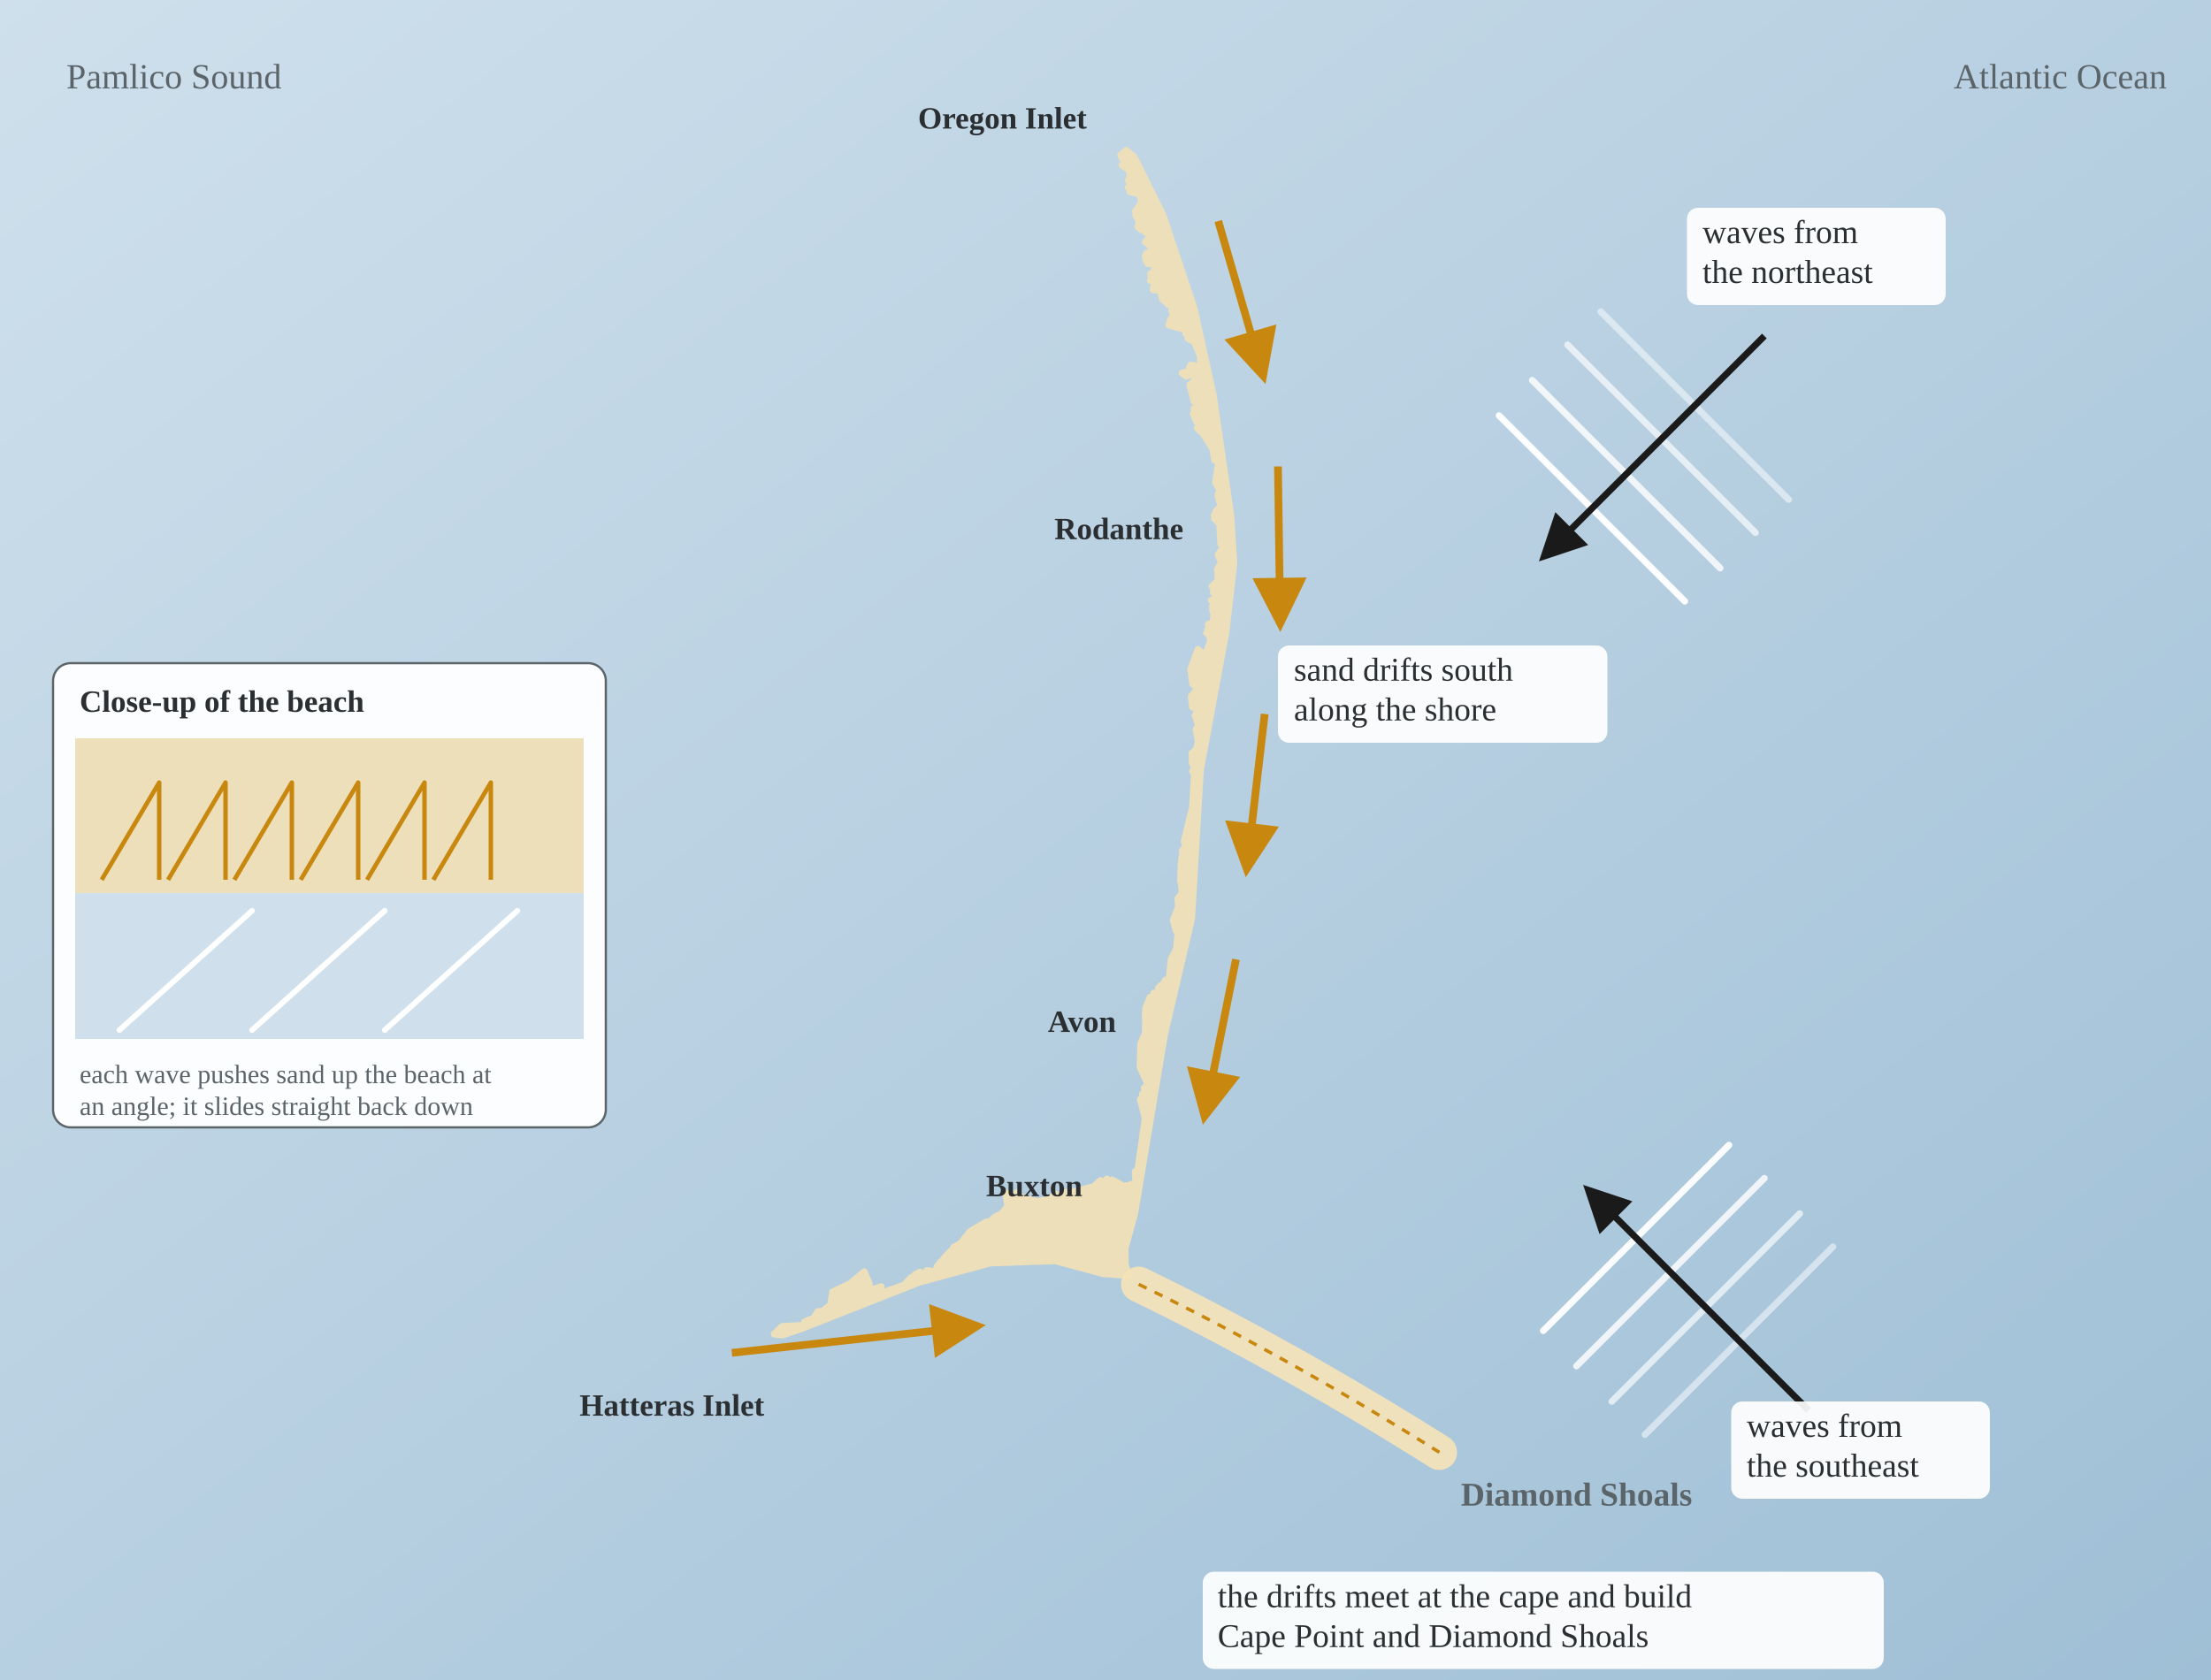
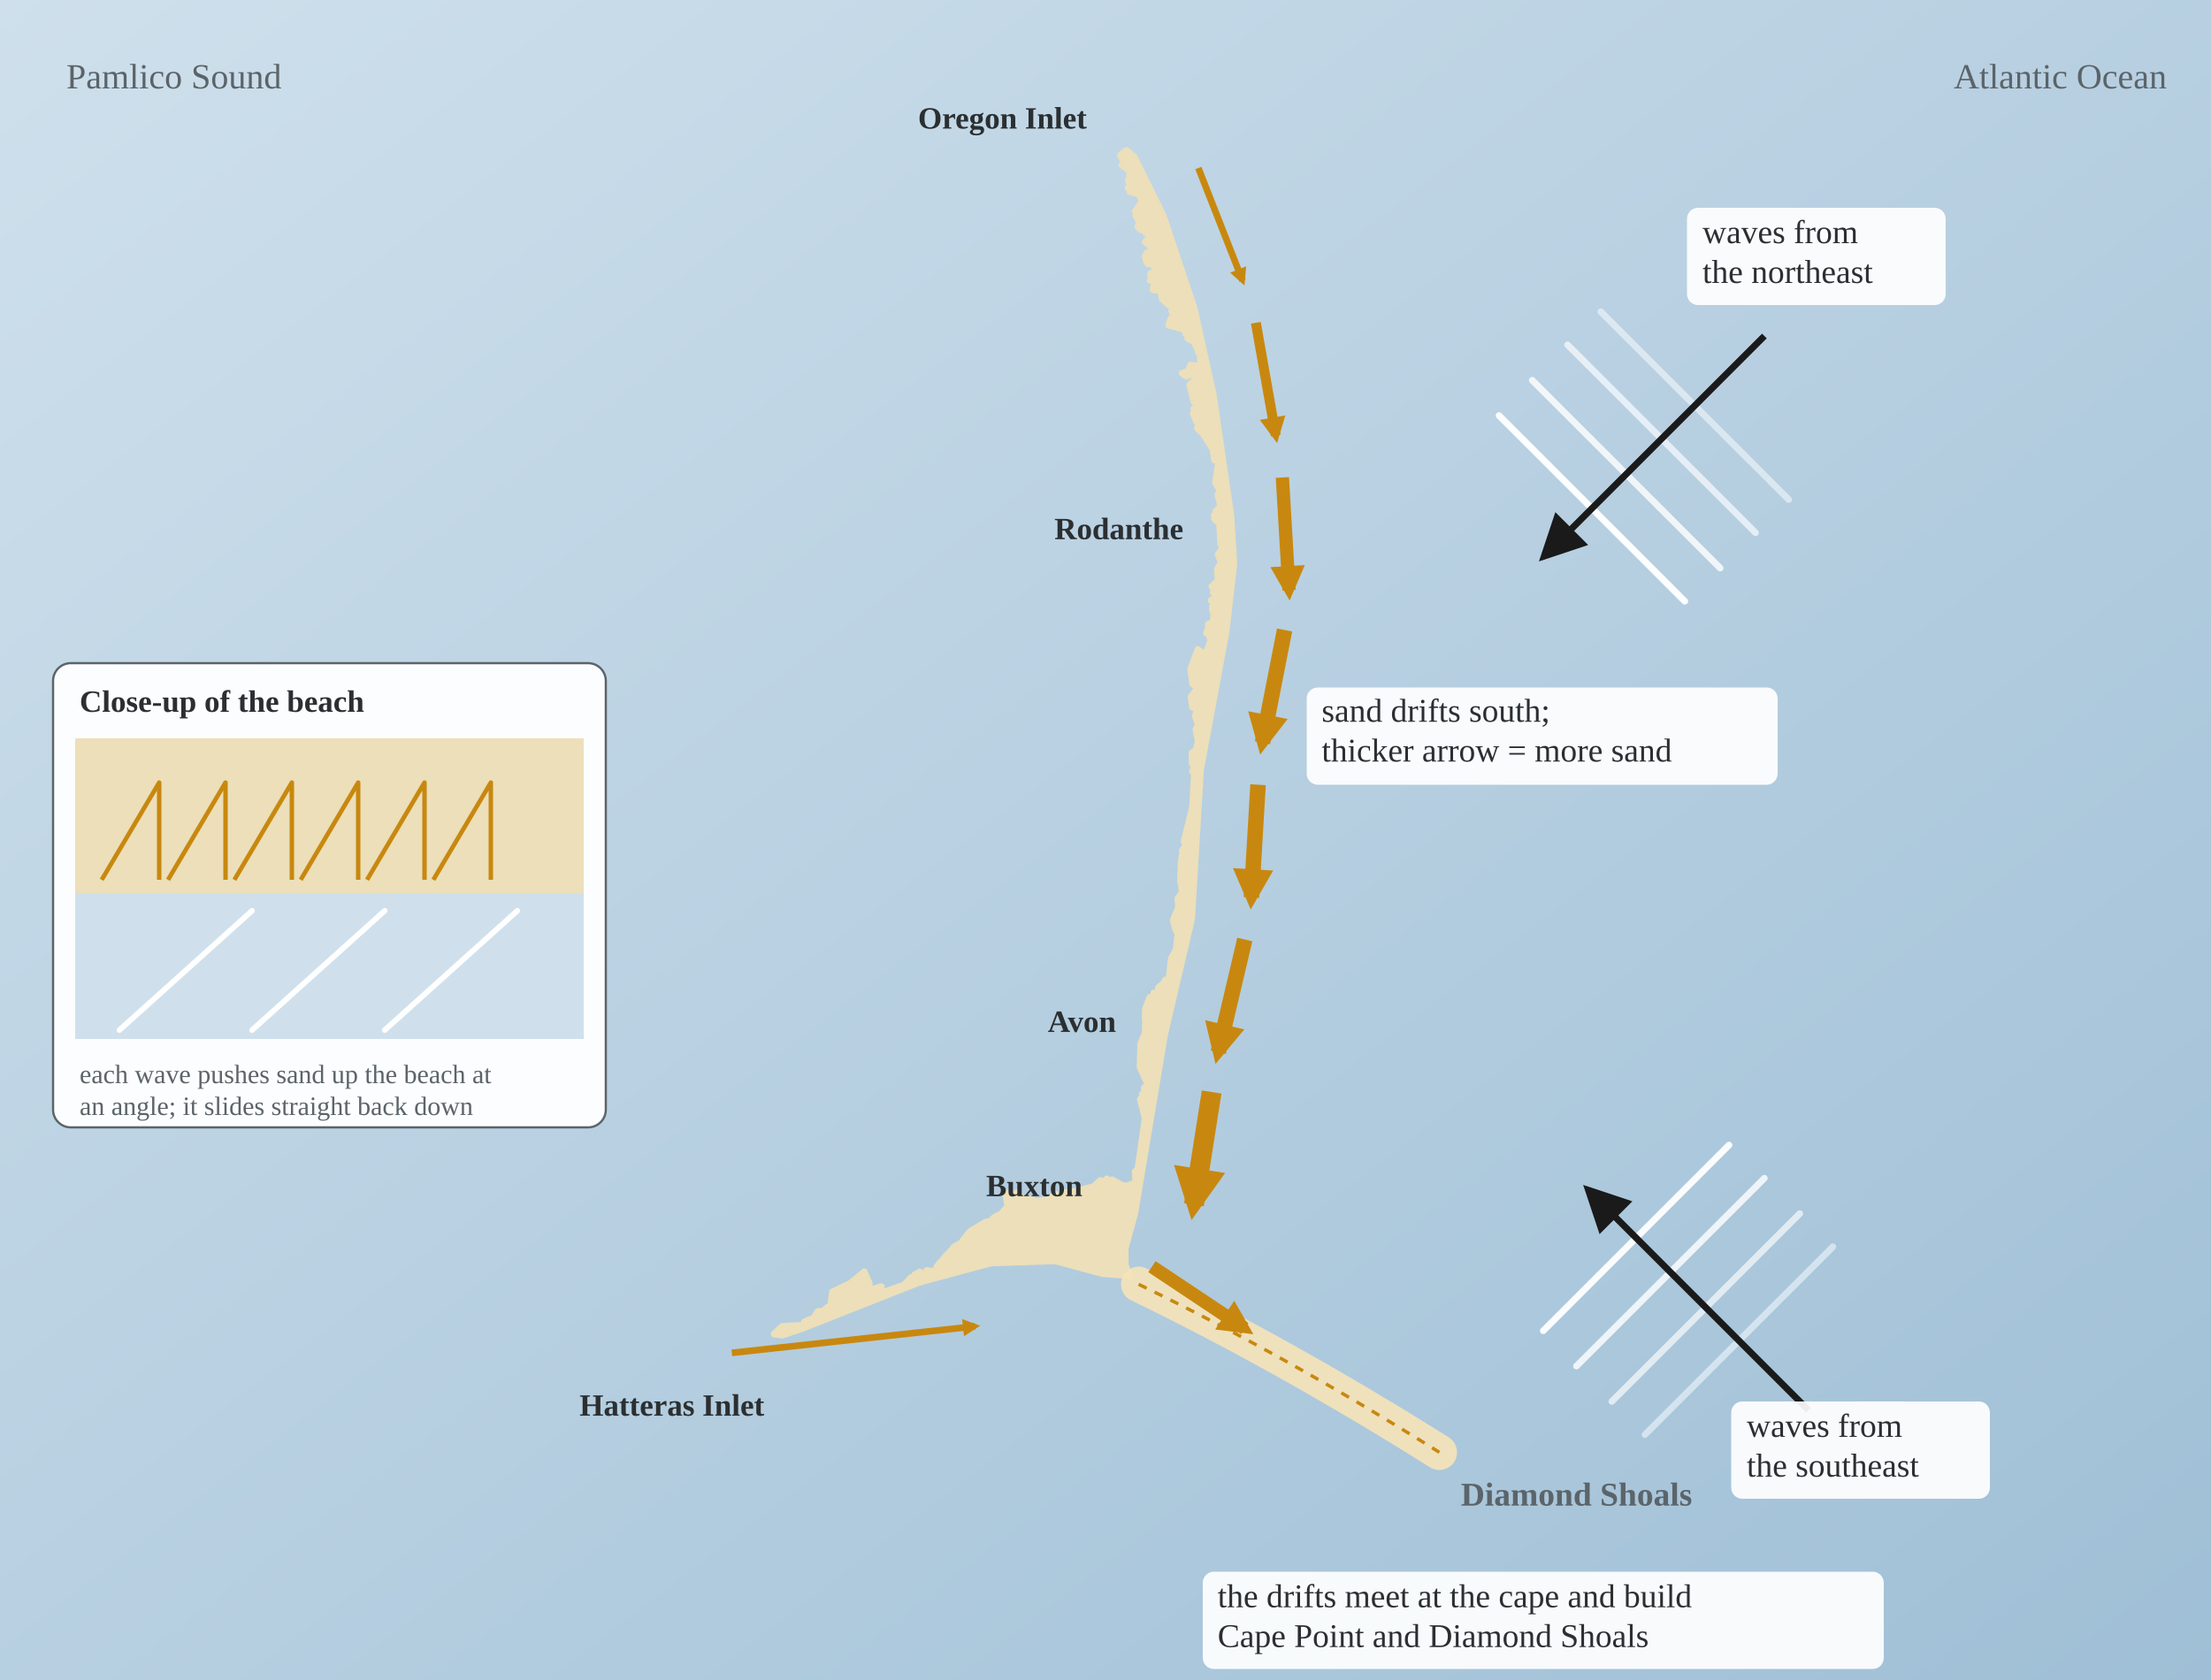
<svg xmlns="http://www.w3.org/2000/svg" class="hat-process longshore" viewBox="0 0 1000 760" role="img" aria-labelledby="longshore-t longshore-d">
  <defs>
    <marker id="ls-h" viewBox="0 0 10 10" refX="8" refY="5" markerWidth="7" markerHeight="7" orient="auto-start-reverse">
      <path d="M0,0 L10,5 L0,10 z" fill="#1a1a1a" />
    </marker>
-     <marker id="ls-hd" viewBox="0 0 10 10" refX="8" refY="5" markerWidth="7" markerHeight="7" orient="auto-start-reverse">
+     <marker id="ls-hd" viewBox="0 0 10 10" refX="7" refY="5" markerWidth="2.6" markerHeight="2.6" orient="auto">
      <path d="M0,0 L10,5 L0,10 z" fill="#c8880f" />
    </marker>
    <linearGradient id="ls-sea" x1="0" y1="0" x2="1" y2="1">
      <stop offset="0" stop-color="#cfe0ec" />
      <stop offset="1" stop-color="#9fbfd6" />
    </linearGradient>
  </defs>
  <rect x="0" y="0" width="1000" height="760" fill="url(#ls-sea)" />
  <path d="M350.1,603.5 L353.8,600.0 L364.0,599.5 L363.8,598.0 L368.2,596.1 L369.8,593.3 L373.1,592.9 L373.3,594.4 L375.8,592.2 L373.4,592.0 L375.7,590.3 L376.5,584.4 L384.5,580.6 L390.9,575.3 L393.2,580.7 L392.4,581.9 L389.9,580.7 L384.6,584.1 L392.4,582.5 L389.9,585.4 L391.5,586.1 L392.7,583.3 L393.0,584.5 L394.1,582.9 L394.0,584.2 L394.8,584.7 L394.5,583.3 L398.6,582.0 L397.8,584.6 L398.7,584.9 L408.9,581.3 L412.2,577.8 L413.8,579.0 L413.8,576.6 L416.1,575.4 L418.8,577.1 L419.2,574.7 L424.4,575.5 L424.5,573.9 L426.1,573.8 L426.7,572.8 L423.6,573.2 L425.6,570.7 L427.9,572.6 L426.7,569.4 L428.3,570.1 L427.5,568.5 L430.7,565.2 L432.1,566.3 L431.3,564.2 L435.4,561.9 L436.7,563.3 L435.4,561.3 L438.7,557.1 L446.1,552.7 L448.4,554.0 L447.6,552.7 L449.7,550.7 L450.7,552.8 L451.3,552.6 L450.5,550.2 L452.5,552.0 L451.1,549.9 L452.8,549.3 L455.9,545.5 L456.4,544.2 L460.9,545.2 L456.3,543.9 L455.9,541.6 L455.6,544.7 L454.8,539.5 L456.9,543.2 L460.1,544.0 L457.2,542.6 L457.5,542.4 L459.1,542.8 L460.4,542.9 L460.5,542.7 L457.1,541.6 L457.5,541.3 L459.6,541.9 L460.3,541.7 L456.9,540.3 L460.0,541.0 L459.9,539.5 L461.5,541.4 L469.0,543.5 L475.1,542.4 L476.8,540.4 L477.8,542.0 L477.6,540.2 L478.1,541.9 L478.1,540.6 L479.3,541.6 L480.8,539.9 L481.1,541.3 L481.6,541.4 L481.4,539.5 L484.6,539.3 L485.1,541.2 L484.7,539.3 L494.6,536.8 L497.7,534.0 L498.6,535.2 L500.4,533.5 L500.4,535.1 L500.6,533.3 L501.8,535.8 L503.0,533.7 L509.7,537.4 L509.3,536.3 L512.2,536.7 L512.4,539.2 L513.2,537.4 L511.4,535.8 L513.7,535.4 L513.4,530.0 L514.6,529.1 L517.9,505.8 L515.7,497.3 L516.4,496.8 L516.9,497.3 L517.3,497.0 L517.0,497.5 L516.9,498.3 L517.6,499.5 L517.4,496.9 L516.7,496.5 L516.7,494.8 L517.8,494.3 L517.5,496.0 L518.9,493.7 L520.0,494.4 L520.0,493.1 L519.2,493.0 L518.0,494.7 L517.5,492.1 L519.2,490.6 L515.6,482.8 L515.9,472.0 L517.9,467.4 L518.1,461.9 L519.3,461.5 L517.9,460.7 L518.1,456.2 L520.1,451.1 L522.6,450.8 L521.8,449.2 L525.2,450.4 L525.0,454.4 L526.4,451.9 L525.4,451.2 L527.0,450.1 L525.3,450.1 L526.0,449.4 L525.7,448.7 L525.6,449.3 L525.0,449.7 L523.8,447.8 L525.9,447.4 L523.9,446.9 L524.9,445.9 L526.8,447.5 L526.1,446.4 L527.2,446.2 L527.5,447.6 L528.4,446.1 L525.7,445.7 L527.1,443.3 L528.1,445.3 L528.5,444.9 L529.7,433.7 L532.0,429.4 L533.1,418.4 L531.9,421.1 L530.6,416.3 L533.0,410.3 L532.7,406.4 L534.7,403.9 L534.3,400.5 L535.5,399.9 L536.0,398.8 L534.4,400.0 L533.9,398.8 L534.2,390.2 L534.8,386.1 L535.5,386.5 L535.2,387.4 L535.3,389.2 L535.5,389.4 L535.7,389.4 L537.2,384.4 L535.9,385.9 L534.7,384.9 L537.0,380.9 L535.5,380.7 L539.3,365.2 L540.2,349.8 L539.3,349.0 L540.8,345.7 L539.2,345.5 L539.1,340.6 L541.0,339.2 L541.9,335.4 L540.9,329.9 L542.0,328.0 L540.5,323.7 L541.9,320.9 L539.3,319.9 L538.7,315.1 L541.5,311.4 L543.2,311.3 L539.4,309.5 L538.5,302.7 L541.8,293.8 L544.5,296.0 L545.9,294.3 L547.7,289.3 L546.7,287.2 L547.6,286.8 L545.7,286.4 L547.8,285.6 L546.1,284.8 L547.7,284.5 L546.4,282.6 L548.6,282.8 L546.6,282.3 L548.6,281.8 L549.0,277.9 L550.2,277.8 L551.7,276.8 L550.2,277.5 L548.5,276.6 L548.9,276.1 L549.7,276.4 L550.0,276.9 L550.1,277.0 L550.3,277.0 L550.0,276.4 L548.3,275.5 L549.6,274.6 L548.3,274.5 L549.2,273.4 L547.8,271.6 L550.3,270.2 L548.7,268.0 L550.2,267.0 L549.2,267.1 L548.1,265.2 L550.4,264.4 L549.2,264.2 L550.9,262.6 L550.6,257.4 L552.4,254.4 L550.9,250.9 L553.3,247.5 L552.1,246.2 L551.6,237.1 L549.2,234.5 L551.2,233.5 L549.1,233.1 L550.9,232.4 L549.8,231.4 L552.1,228.9 L550.8,224.0 L551.7,221.8 L549.7,218.3 L551.2,208.6 L549.3,208.1 L548.5,203.1 L544.2,196.3 L546.6,194.0 L543.3,195.5 L541.5,193.6 L544.9,192.0 L544.6,189.8 L541.3,191.0 L539.6,187.0 L542.7,185.5 L539.9,184.9 L541.8,183.6 L542.5,180.4 L540.0,181.7 L538.1,174.0 L542.5,170.3 L541.2,170.6 L541.1,168.8 L540.3,170.6 L540.9,168.5 L536.5,170.2 L534.6,168.8 L539.3,167.3 L537.9,166.6 L538.5,165.1 L542.8,165.9 L542.9,161.2 L540.2,154.7 L537.2,153.1 L538.3,152.0 L536.3,151.0 L536.9,149.4 L528.6,147.1 L529.5,144.3 L531.2,145.0 L533.0,144.6 L529.8,143.8 L531.0,142.7 L529.9,140.6 L530.8,138.6 L528.2,137.7 L528.7,135.7 L530.2,136.4 L528.6,135.4 L529.5,134.5 L528.6,134.5 L527.7,137.1 L525.6,135.2 L525.0,131.8 L528.1,129.2 L525.0,131.4 L521.5,131.1 L523.3,131.1 L521.6,129.9 L522.7,127.3 L524.8,127.5 L526.2,127.3 L526.8,126.9 L520.2,126.9 L522.8,124.7 L520.6,125.4 L520.4,123.8 L524.2,124.8 L525.6,124.0 L521.5,123.4 L522.6,120.9 L524.9,121.1 L523.4,120.3 L524.8,119.9 L524.6,119.5 L519.1,119.3 L518.3,117.7 L520.2,117.1 L517.9,116.1 L518.6,114.5 L522.3,112.8 L518.0,109.5 L520.1,106.8 L521.5,107.5 L520.5,106.3 L521.6,104.6 L520.9,102.5 L518.1,105.2 L519.2,103.9 L518.2,103.1 L516.2,104.0 L514.6,102.6 L515.3,100.4 L513.6,97.4 L516.6,97.1 L513.5,95.6 L516.5,91.2 L515.6,88.8 L517.4,88.4 L511.0,86.7 L512.2,84.8 L510.2,84.9 L511.9,83.1 L510.3,81.9 L510.8,80.4 L513.8,80.3 L514.2,79.5 L511.1,79.9 L510.7,77.0 L507.4,74.7 L508.7,73.7 L506.8,70.2 L509.4,68.0 L513.0,71.0 L526.1,97.5 L540.1,139.4 L548.7,178.2 L556.7,232.9 L558.1,255.1 L554.5,286.2 L543.0,348.3 L539.0,415.6 L526.7,468.3 L513.3,548.8 L508.9,564.8 L509.0,572.2 L510.7,577.1 L498.8,576.2 L477.3,570.4 L448.0,571.4 L415.8,580.1 L362.8,601.0 L353.9,604.0 L350.1,603.5 Z" fill="#ecdfb9" stroke="#ecdfb9" stroke-width="3" stroke-linejoin="round" />
  <path d="M515,581 Q581,613 651,657" stroke="#f6e3b8" stroke-width="16" stroke-linecap="round" fill="none" opacity="0.9" />
  <path d="M515,581 Q581,613 651,657" stroke="#c8880f" stroke-width="1.5" stroke-dasharray="4 4" fill="none" />
  <text x="660.719" y="681.09" text-anchor="start" font-size="15" fill="#5b6469" font-weight="600">
    <tspan x="660.719" dy="0em">Diamond Shoals</tspan>
  </text>
  <line x1="762" y1="272" x2="678" y2="188" stroke="#fff" stroke-width="3" stroke-linecap="round" opacity="0.95" />
  <line x1="778" y1="257" x2="693" y2="172" stroke="#fff" stroke-width="3" stroke-linecap="round" opacity="0.80" />
  <line x1="794" y1="241" x2="709" y2="156" stroke="#fff" stroke-width="3" stroke-linecap="round" opacity="0.65" />
  <line x1="809" y1="226" x2="724" y2="141" stroke="#fff" stroke-width="3" stroke-linecap="round" opacity="0.50" />
  <line x1="798" y1="152" x2="699" y2="251" stroke="#1a1a1a" stroke-width="3" marker-end="url(#ls-h)" />
  <rect x="763" y="94" width="117" height="44" rx="5" fill="#fff" fill-opacity="0.92" />
  <text x="770" y="110" text-anchor="start" font-size="15" fill="#2b2f31" font-weight="400">
    <tspan x="770" dy="0em">waves from</tspan>
    <tspan x="770" dy="1.2em">the northeast</tspan>
  </text>
  <line x1="698" y1="602" x2="782" y2="518" stroke="#fff" stroke-width="3" stroke-linecap="round" opacity="0.95" />
  <line x1="713" y1="618" x2="798" y2="533" stroke="#fff" stroke-width="3" stroke-linecap="round" opacity="0.80" />
  <line x1="729" y1="634" x2="814" y2="549" stroke="#fff" stroke-width="3" stroke-linecap="round" opacity="0.65" />
  <line x1="744" y1="649" x2="829" y2="564" stroke="#fff" stroke-width="3" stroke-linecap="round" opacity="0.50" />
  <line x1="818" y1="638" x2="719" y2="539" stroke="#1a1a1a" stroke-width="3" marker-end="url(#ls-h)" />
  <rect x="783" y="634" width="117" height="44" rx="5" fill="#fff" fill-opacity="0.92" />
  <text x="790" y="650" text-anchor="start" font-size="15" fill="#2b2f31" font-weight="400">
    <tspan x="790" dy="0em">waves from</tspan>
    <tspan x="790" dy="1.2em">the southeast</tspan>
  </text>
-   <line x1="551" y1="100" x2="571" y2="169" stroke="#c8880f" stroke-width="3.5" marker-end="url(#ls-hd)" />
-   <line x1="578" y1="211" x2="579" y2="281" stroke="#c8880f" stroke-width="3.5" marker-end="url(#ls-hd)" />
-   <line x1="572" y1="323" x2="564" y2="392" stroke="#c8880f" stroke-width="3.5" marker-end="url(#ls-hd)" />
-   <line x1="559" y1="434" x2="545" y2="504" stroke="#c8880f" stroke-width="3.5" marker-end="url(#ls-hd)" />
-   <rect x="578" y="292" width="149" height="44" rx="5" fill="#fff" fill-opacity="0.92" />
-   <text x="585.189" y="307.924" text-anchor="start" font-size="15" fill="#2b2f31" font-weight="400">
-     <tspan x="585.189" dy="0em">sand drifts south</tspan>
-     <tspan x="585.189" dy="1.2em">along the shore</tspan>
+   <line x1="542" y1="76" x2="562" y2="127" stroke="#c8880f" stroke-width="3.0" marker-end="url(#ls-hd)" />
+   <line x1="568" y1="146" x2="577" y2="197" stroke="#c8880f" stroke-width="4.5" marker-end="url(#ls-hd)" />
+   <line x1="580" y1="216" x2="583" y2="267" stroke="#c8880f" stroke-width="6.0" marker-end="url(#ls-hd)" />
+   <line x1="581" y1="285" x2="571" y2="336" stroke="#c8880f" stroke-width="7.0" marker-end="url(#ls-hd)" />
+   <line x1="569" y1="355" x2="566" y2="406" stroke="#c8880f" stroke-width="7.0" marker-end="url(#ls-hd)" />
+   <line x1="563" y1="425" x2="551" y2="476" stroke="#c8880f" stroke-width="7.0" marker-end="url(#ls-hd)" />
+   <line x1="548" y1="494" x2="540" y2="545" stroke="#c8880f" stroke-width="9.0" marker-end="url(#ls-hd)" />
+   <line x1="521" y1="573" x2="563" y2="601" stroke="#c8880f" stroke-width="6" marker-end="url(#ls-hd)" />
+   <rect x="591" y="311" width="213" height="44" rx="5" fill="#fff" fill-opacity="0.92" />
+   <text x="597.76" y="326.5" text-anchor="start" font-size="15" fill="#2b2f31" font-weight="400">
+     <tspan x="597.76" dy="0em">sand drifts south;</tspan>
+     <tspan x="597.76" dy="1.2em">thicker arrow = more sand</tspan>
  </text>
-   <line x1="331" y1="612" x2="441" y2="600" stroke="#c8880f" stroke-width="3.5" marker-end="url(#ls-hd)" />
+   <line x1="331" y1="612" x2="441" y2="600" stroke="#c8880f" stroke-width="3" marker-end="url(#ls-hd)" />
  <rect x="544" y="711" width="308" height="44" rx="5" fill="#fff" fill-opacity="0.92" />
  <text x="550.719" y="727.09" text-anchor="start" font-size="15" fill="#2b2f31" font-weight="400">
    <tspan x="550.719" dy="0em">the drifts meet at the cape and build</tspan>
    <tspan x="550.719" dy="1.2em">Cape Point and Diamond Shoals</tspan>
  </text>
  <text x="491.543" y="58.152" text-anchor="end" font-size="14" fill="#2b2f31" font-weight="600">
    <tspan x="491.543" dy="0em">Oregon Inlet</tspan>
  </text>
  <text x="535.219" y="243.909" text-anchor="end" font-size="14" fill="#2b2f31" font-weight="600">
    <tspan x="535.219" dy="0em">Rodanthe</tspan>
  </text>
  <text x="504.768" y="466.818" text-anchor="end" font-size="14" fill="#2b2f31" font-weight="600">
    <tspan x="504.768" dy="0em">Avon</tspan>
  </text>
  <text x="489.543" y="541.121" text-anchor="end" font-size="14" fill="#2b2f31" font-weight="600">
    <tspan x="489.543" dy="0em">Buxton</tspan>
  </text>
  <text x="345.676" y="640.424" text-anchor="end" font-size="14" fill="#2b2f31" font-weight="600">
    <tspan x="345.676" dy="0em">Hatteras Inlet</tspan>
  </text>
  <text x="30" y="40" text-anchor="start" font-size="16" fill="#5b6469" font-weight="400">
    <tspan x="30" dy="0em">Pamlico Sound</tspan>
  </text>
  <text x="980" y="40" text-anchor="end" font-size="16" fill="#5b6469" font-weight="400">
    <tspan x="980" dy="0em">Atlantic Ocean</tspan>
  </text>
  <rect x="24" y="300" width="250" height="210" rx="8" fill="#fff" fill-opacity="0.95" stroke="#5b6469" />
  <rect x="34" y="334" width="230" height="70" fill="#ecdfb9" />
  <rect x="34" y="404" width="230" height="66" fill="#cfe0ec" />
  <path d="M46,398 L72,354 L72,398 M76,398 L102,354 L102,398 M106,398 L132,354 L132,398 M136,398 L162,354 L162,398 M166,398 L192,354 L192,398 M196,398 L222,354 L222,398" stroke="#c8880f" stroke-width="2" fill="none" stroke-linejoin="round" />
  <line x1="54" y1="466" x2="114" y2="412" stroke="#fff" stroke-width="2.5" stroke-linecap="round" />
  <line x1="114" y1="466" x2="174" y2="412" stroke="#fff" stroke-width="2.5" stroke-linecap="round" />
  <line x1="174" y1="466" x2="234" y2="412" stroke="#fff" stroke-width="2.5" stroke-linecap="round" />
  <text x="36" y="322" text-anchor="start" font-size="14" fill="#2b2f31" font-weight="600">
    <tspan x="36" dy="0em">Close-up of the beach</tspan>
  </text>
  <text x="36" y="490" text-anchor="start" font-size="12" fill="#5b6469" font-weight="400">
    <tspan x="36" dy="0em">each wave pushes sand up the beach at</tspan>
    <tspan x="36" dy="1.2em">an angle; it slides straight back down</tspan>
  </text>
</svg>
